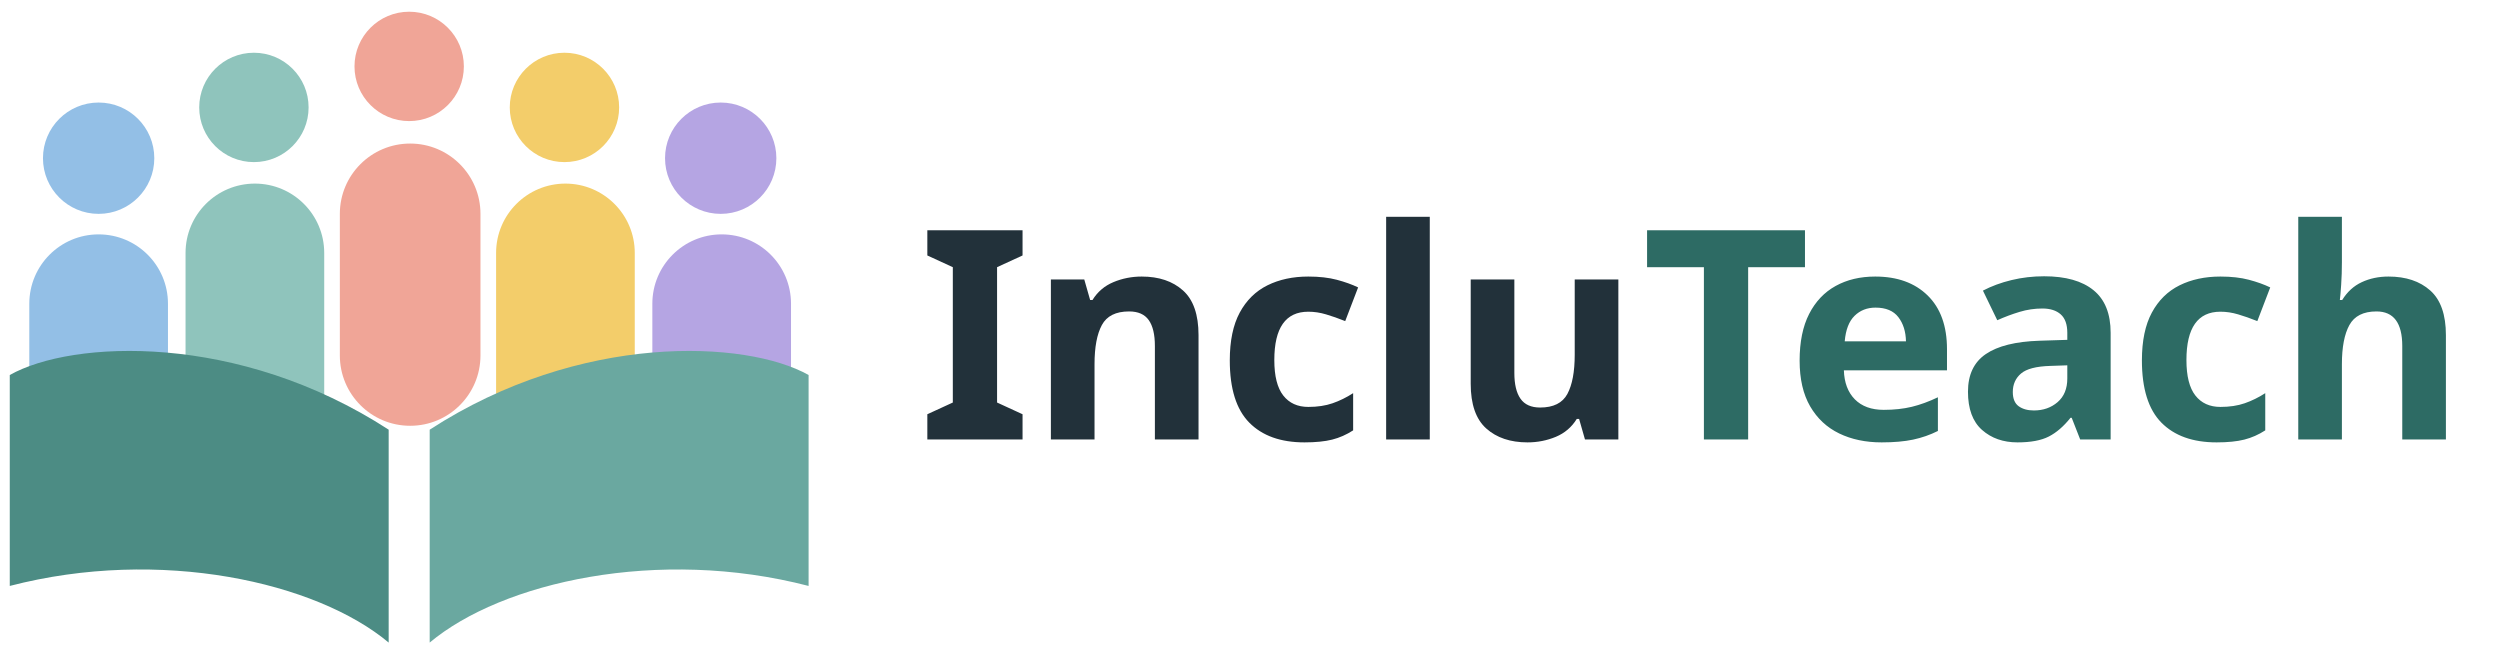
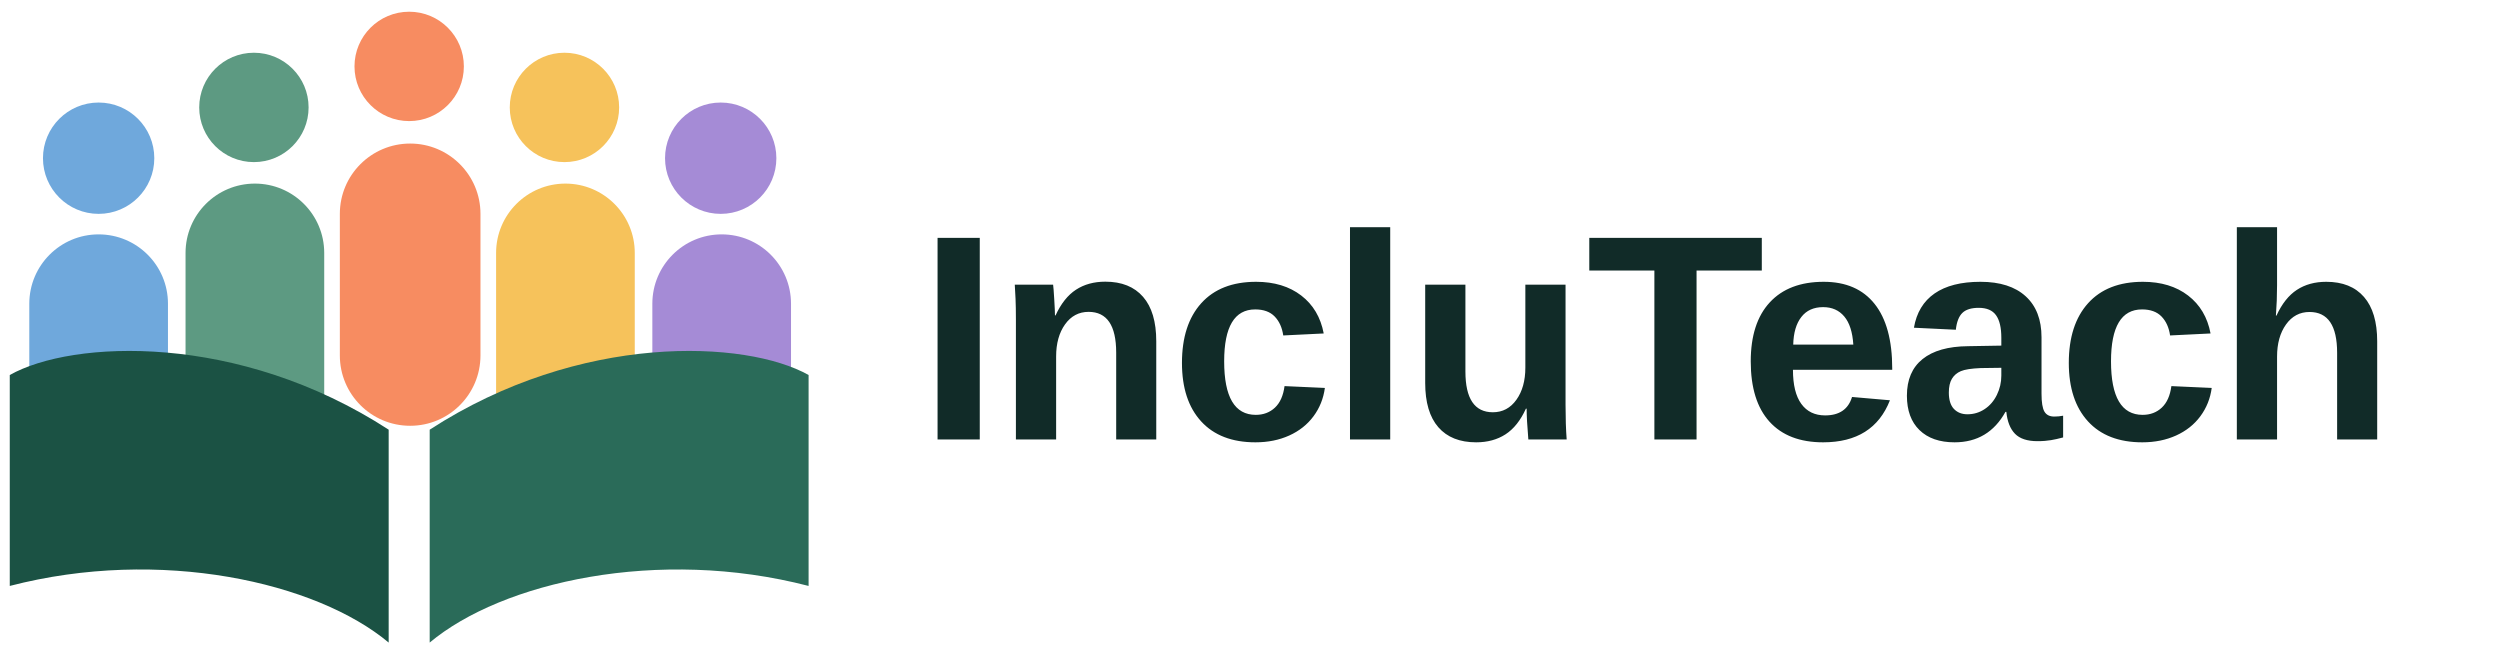
<svg xmlns="http://www.w3.org/2000/svg" viewBox="0 0 1280 335">
  <g transform="translate(-38 -20)">
-     <g fill="#93bfe6">
+     <g fill="#6fa8dc">
      <circle cx="88.5" cy="101" r="28.5" />
      <rect x="53" y="140" width="71" height="120" rx="35.5" />
    </g>
-     <g fill="#8fc4bc">
+     <g fill="#5d9a82">
      <circle cx="168" cy="75" r="28" />
      <rect x="133" y="114" width="71" height="146" rx="35.5" />
    </g>
-     <g fill="#f0a597">
+     <g fill="#f78c61">
      <circle cx="247.5" cy="54" r="28" />
      <rect x="212" y="93.5" width="72" height="144.5" rx="36" />
    </g>
-     <g fill="#f3cd6a">
+     <g fill="#f6c25b">
      <circle cx="327" cy="75" r="28" />
      <rect x="292" y="114" width="71" height="146" rx="35.5" />
    </g>
-     <g fill="#b5a5e3">
+     <g fill="#a58bd6">
      <circle cx="407" cy="101" r="28.5" />
      <rect x="372" y="140" width="71" height="120" rx="35.5" />
    </g>
-     <path d="M43 212C75 194 160 190 237 240V349C200 318 120 300 43 320Z" fill="#4c8c84" />
-     <path d="M452 212C420 194 335 190 258 240V349C295 318 375 300 452 320Z" fill="#6aa8a0" />
+     <path d="M43 212C75 194 160 190 237 240V349C200 318 120 300 43 320Z" fill="#1b5244" />
+     <path d="M452 212C420 194 335 190 258 240V349C295 318 375 300 452 320Z" fill="#2a6b59" />
  </g>
-   <text x="470" y="225" font-family="Nunito, Arial Rounded MT Bold, sans-serif" font-size="150" font-weight="800" letter-spacing="-2" fill="#22313a">Inclu<tspan fill="#2d6b64">Teach</tspan>
+   <text x="470" y="225" font-family="Lexend, Segoe UI, Arial, sans-serif" font-size="150" font-weight="700" letter-spacing="-2" fill="#112b28">Inclu<tspan fill="#112b28">Teach</tspan>
  </text>
</svg>
